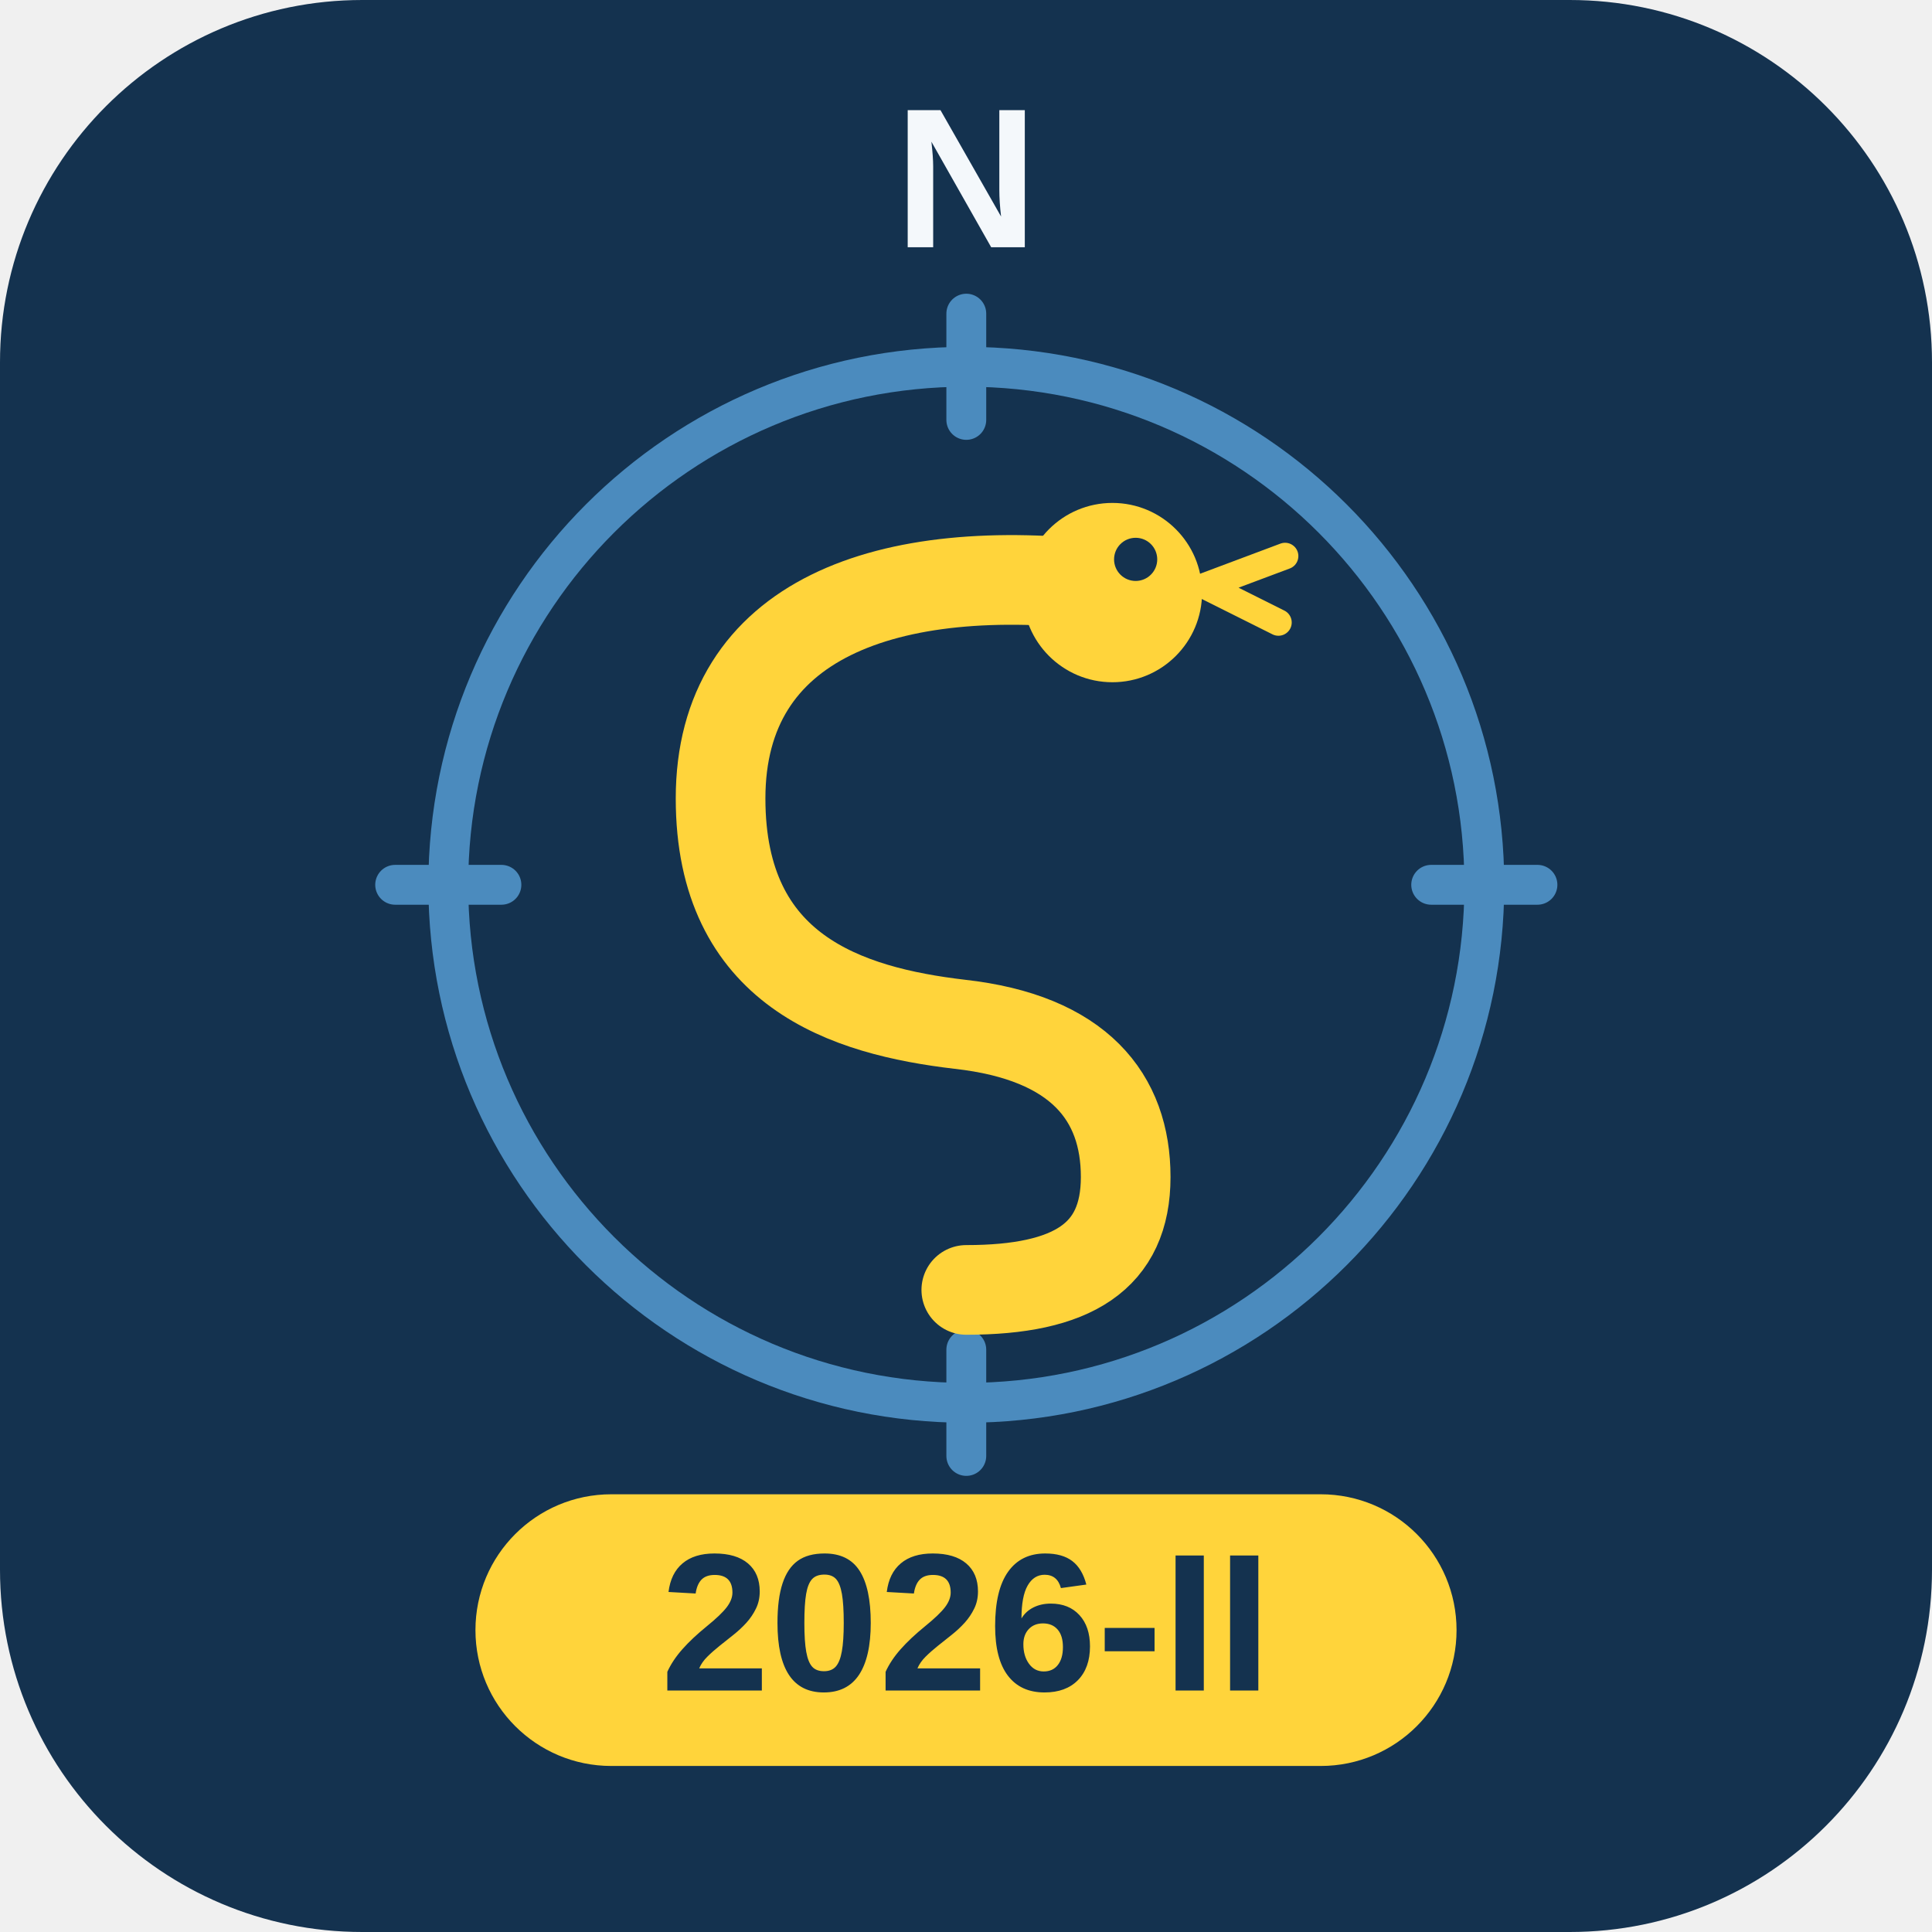
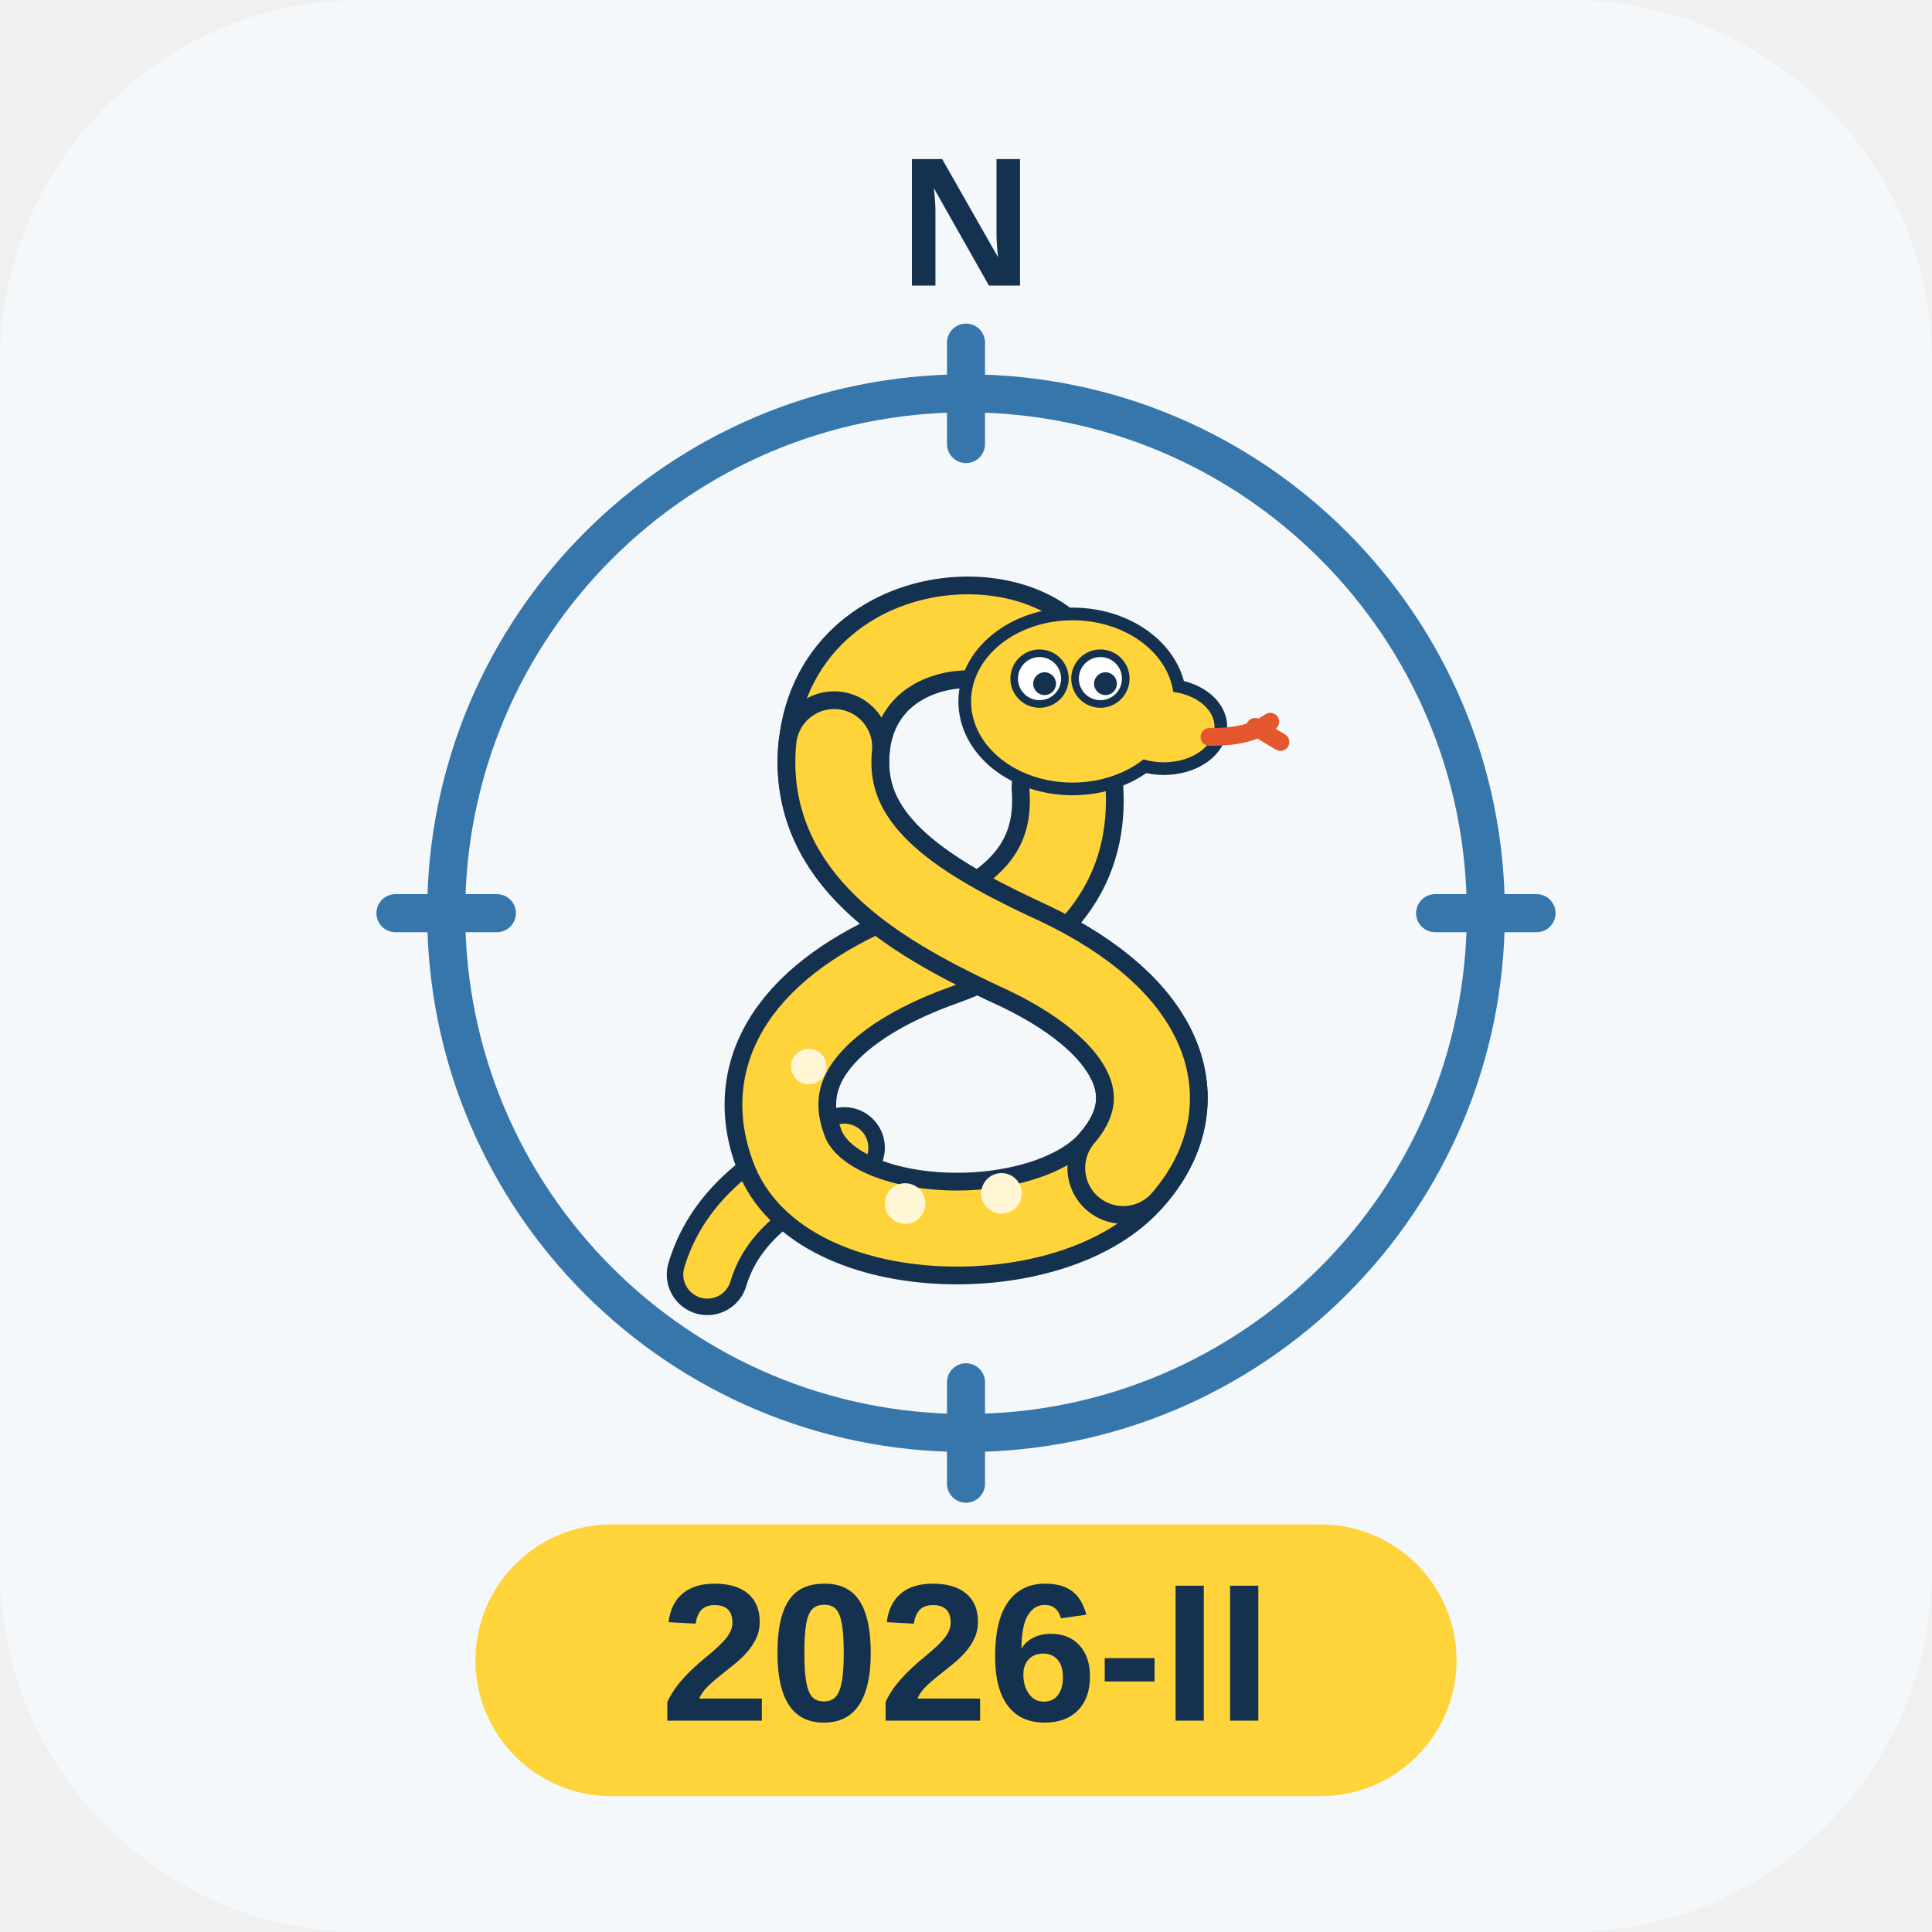
<svg xmlns="http://www.w3.org/2000/svg" width="512" height="512" viewBox="0 0 512 512">
-   <rect width="512" height="512" rx="96" fill="#14324F" />
-   <g transform="translate(0,-26) scale(0.88) translate(35,20)">
-     <circle cx="256" cy="276" r="156" fill="none" stroke="#4B8BBE" stroke-width="12" />
-     <path d="M256,104 V136 M256,416 V448 M84,276 H116 M396,276 H428" stroke="#4B8BBE" stroke-width="12" stroke-linecap="round" />
-     <text x="256" y="84" text-anchor="middle" font-family="Arial, Helvetica, sans-serif" font-weight="bold" font-size="60" fill="#F4F8FB">N</text>
-     <path d="M 298,186 C 232,178 182,196 182,250 C 182,302 220,314 254,318 C 290,322 304,340 304,364 C 304,388 288,398 256,398" fill="none" stroke="#FFD43B" stroke-width="27" stroke-linecap="round" />
-     <circle cx="300" cy="188" r="27" fill="#FFD43B" />
-     <circle cx="307" cy="178" r="6.5" fill="#14324F" />
-     <path d="M 328,186 L 352,177 M 328,186 L 350,197" stroke="#FFD43B" stroke-width="8" stroke-linecap="round" />
+   <rect width="512" height="512" rx="96" fill="#F4F8FB" />
+   <g transform="translate(256,242) scale(0.84) translate(-256,-276)">
+     <circle cx="256" cy="276" r="164" fill="none" stroke="#3776AB" stroke-width="12" />
+     <path d="M256,96 V128 M256,424 V456 M76,276 H108 M404,276 H436" stroke="#3776AB" stroke-width="12" stroke-linecap="round" />
+     <text x="256" y="78" text-anchor="middle" font-family="Arial, Helvetica, sans-serif" font-weight="bold" font-size="58" fill="#14324F">N</text>
+     <g transform="translate(256,286) scale(0.80) translate(-258,-282)">
+       <path d="M 210,362 C 178,376 162,392 156,412" fill="none" stroke="#14324F" stroke-width="32" stroke-linecap="round" />
+       <path d="M 210,362 C 178,376 162,392 156,412" fill="none" stroke="#FFD43B" stroke-width="19" stroke-linecap="round" />
+       <g fill="none" stroke-linecap="round">
+         <path d="M 296,186 C 296,148 212,146 206,204 C 202,244 238,266 276,284 C 330,308 344,342 320,370 C 292,404 202,402 188,362 C 174,324 208,298 248,284 C 286,270 300,248 298,220" stroke="#14324F" stroke-width="44" />
+         <path d="M 296,186 C 296,148 212,146 206,204 C 202,244 238,266 276,284 C 330,308 344,342 320,370 C 292,404 202,402 188,362 C 174,324 208,298 248,284 C 286,270 300,248 298,220" stroke="#FFD43B" stroke-width="30" />
+         <path d="M 206,204 C 202,244 238,266 276,284 C 330,308 344,342 320,370" stroke="#14324F" stroke-width="44" />
+         <path d="M 206,204 C 202,244 238,266 276,284 C 330,308 344,342 320,370" stroke="#FFD43B" stroke-width="30" />
+       </g>
+       <circle cx="234" cy="384" r="8" fill="#FFF6D6" />
+       <circle cx="272" cy="380" r="8" fill="#FFF6D6" />
+       <circle cx="196" cy="330" r="7" fill="#FFF6D6" />
+       <ellipse cx="300" cy="186" rx="40" ry="32" fill="none" stroke="#14324F" stroke-width="10" />
+       <ellipse cx="336" cy="196" rx="20" ry="14" fill="none" stroke="#14324F" stroke-width="10" />
+       <ellipse cx="300" cy="186" rx="40" ry="32" fill="#FFD43B" />
+       <ellipse cx="336" cy="196" rx="20" ry="14" fill="#FFD43B" />
+       <circle cx="287" cy="177" r="10" fill="#FFFFFF" stroke="#14324F" stroke-width="3" />
+       <circle cx="289" cy="179" r="4.5" fill="#14324F" />
+       <circle cx="311" cy="177" r="10" fill="#FFFFFF" stroke="#14324F" stroke-width="3" />
+       <circle cx="313" cy="179" r="4.5" fill="#14324F" />
+       <path d="M 354,200 C 366,200 372,198 378,194 M 372,196 L 382,202" stroke="#E4572E" stroke-width="7" stroke-linecap="round" fill="none" />
+     </g>
  </g>
-   <rect x="126" y="396" width="260" height="72" rx="36" fill="#FFD43B" />
-   <text x="256" y="448" text-anchor="middle" font-family="Arial, Helvetica, sans-serif" font-weight="bold" font-size="52" fill="#14324F">2026-II</text>
+   <rect x="126" y="404" width="260" height="72" rx="36" fill="#FFD43B" />
+   <text x="256" y="456" text-anchor="middle" font-family="Arial, Helvetica, sans-serif" font-weight="bold" font-size="52" fill="#14324F">2026-II</text>
</svg>
